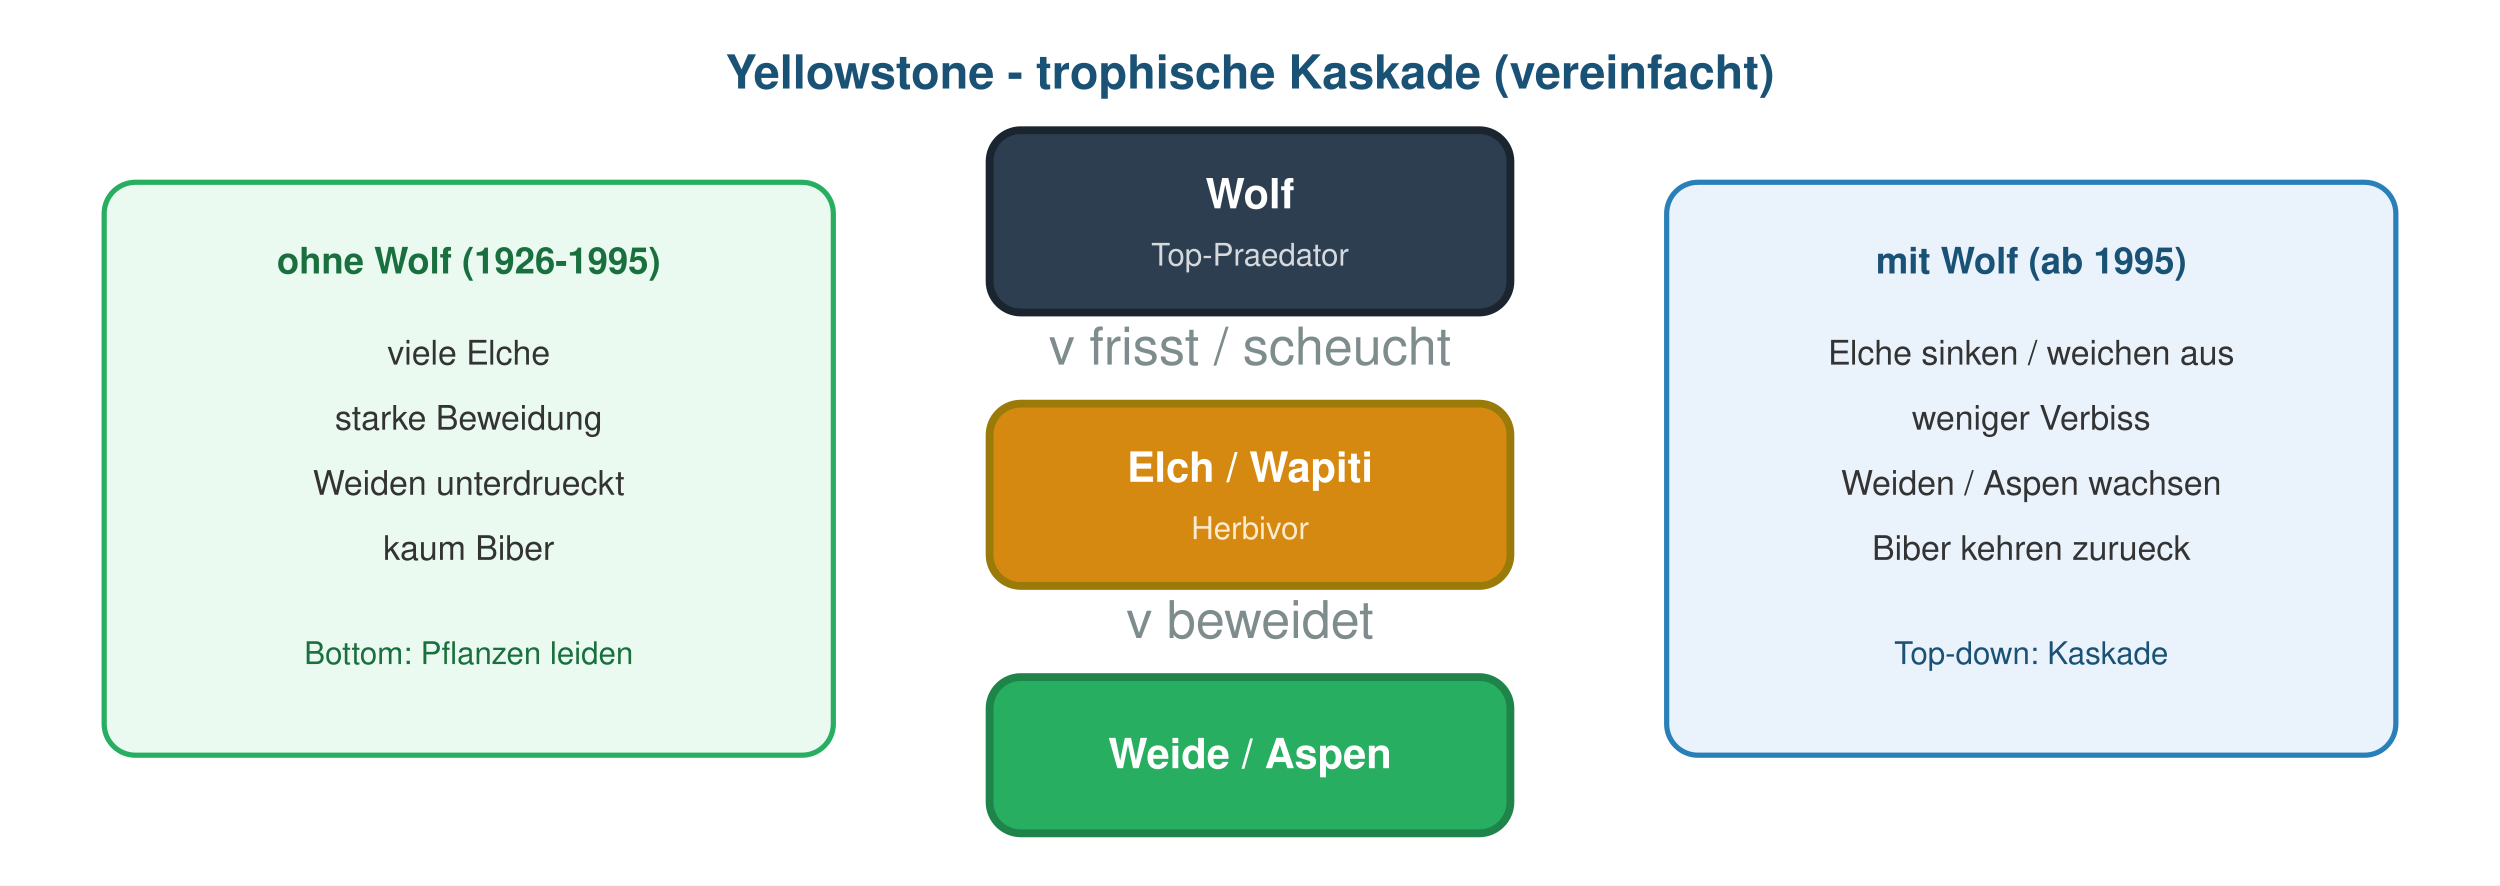
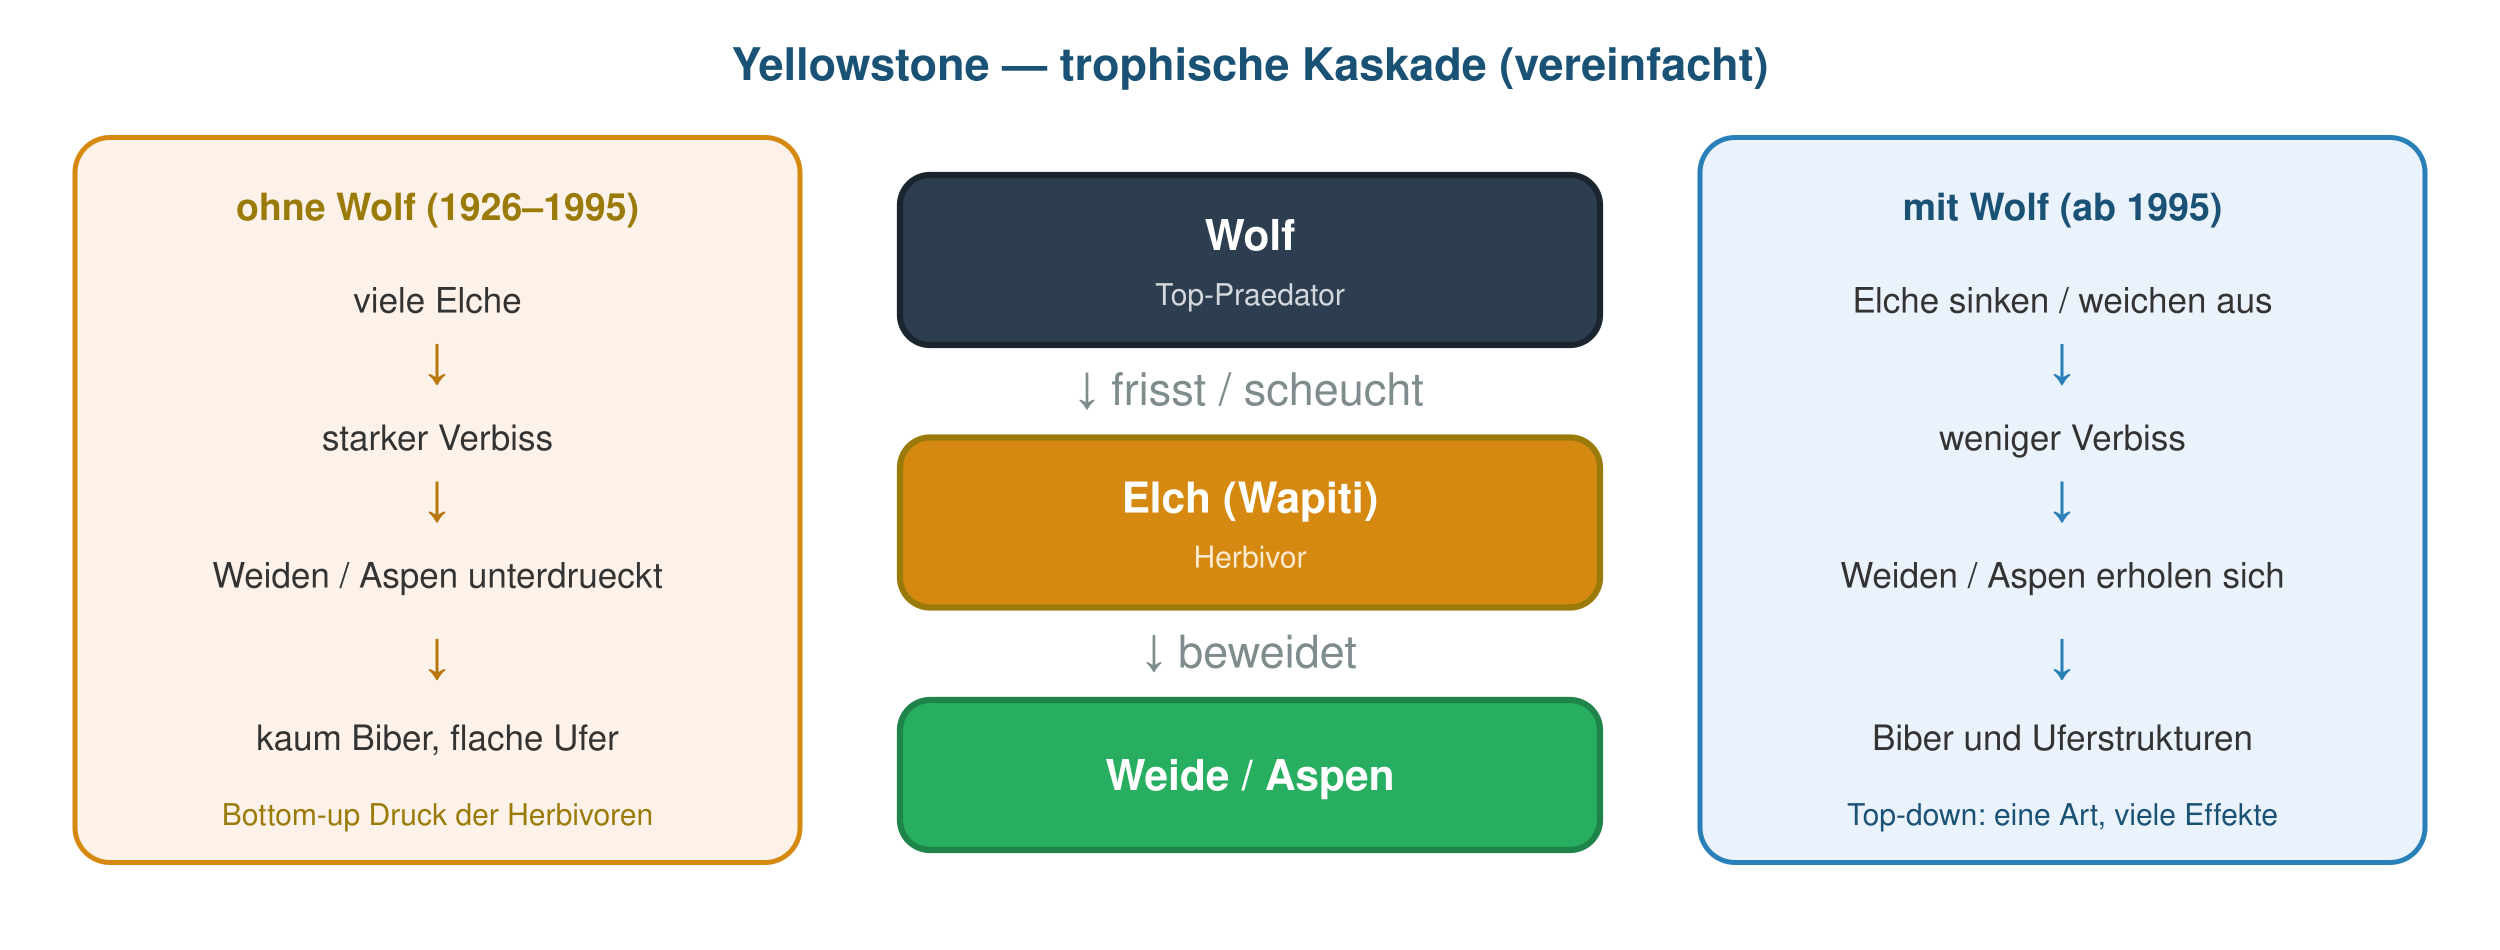
- <svg xmlns="http://www.w3.org/2000/svg" width="960" height="340" viewBox="0 0 960 340">
-   <rect width="960" height="340" fill="white" />
-   <text x="480" y="34" text-anchor="middle" font-family="Helvetica, Arial, sans-serif" font-size="18" font-weight="bold" fill="#1a5276">Yellowstone - trophische Kaskade (vereinfacht)</text>
-   <rect x="380" y="50" width="200" height="70" rx="12" fill="#2c3e50" stroke="#1a252f" stroke-width="3" />
-   <text x="480" y="80" text-anchor="middle" font-family="Helvetica, Arial, sans-serif" font-size="16" font-weight="bold" fill="white">Wolf</text>
-   <text x="480" y="102" text-anchor="middle" font-family="Helvetica, Arial, sans-serif" font-size="12" fill="#d5d8dc">Top-Praedator</text>
-   <text x="480" y="140" text-anchor="middle" font-family="Helvetica, Arial, sans-serif" font-size="20" fill="#7f8c8d">v frisst / scheucht</text>
-   <rect x="380" y="155" width="200" height="70" rx="12" fill="#d68910" stroke="#9a7b0a" stroke-width="3" />
-   <text x="480" y="185" text-anchor="middle" font-family="Helvetica, Arial, sans-serif" font-size="16" font-weight="bold" fill="white">Elch / Wapiti</text>
-   <text x="480" y="207" text-anchor="middle" font-family="Helvetica, Arial, sans-serif" font-size="12" fill="#fdebd0">Herbivor</text>
-   <text x="480" y="245" text-anchor="middle" font-family="Helvetica, Arial, sans-serif" font-size="20" fill="#7f8c8d">v beweidet</text>
-   <rect x="380" y="260" width="200" height="60" rx="12" fill="#27ae60" stroke="#1e8449" stroke-width="3" />
-   <text x="480" y="295" text-anchor="middle" font-family="Helvetica, Arial, sans-serif" font-size="16" font-weight="bold" fill="white">Weide / Aspen</text>
-   <rect x="40" y="70" width="280" height="220" rx="12" fill="#eafaf1" stroke="#27ae60" stroke-width="2" />
-   <text x="180" y="105" text-anchor="middle" font-family="Helvetica, Arial, sans-serif" font-size="14" font-weight="bold" fill="#196f3d">ohne Wolf (1926-1995)</text>
-   <text x="180" y="140" text-anchor="middle" font-family="Helvetica, Arial, sans-serif" font-size="13" fill="#333">viele Elche</text>
-   <text x="180" y="165" text-anchor="middle" font-family="Helvetica, Arial, sans-serif" font-size="13" fill="#333">starke Beweidung</text>
-   <text x="180" y="190" text-anchor="middle" font-family="Helvetica, Arial, sans-serif" font-size="13" fill="#333">Weiden unterdrueckt</text>
-   <text x="180" y="215" text-anchor="middle" font-family="Helvetica, Arial, sans-serif" font-size="13" fill="#333">kaum Biber</text>
-   <text x="180" y="255" text-anchor="middle" font-family="Helvetica, Arial, sans-serif" font-size="12" fill="#196f3d">Bottom: Pflanzen leiden</text>
-   <rect x="640" y="70" width="280" height="220" rx="12" fill="#eaf2fb" stroke="#2980b9" stroke-width="2" />
-   <text x="780" y="105" text-anchor="middle" font-family="Helvetica, Arial, sans-serif" font-size="14" font-weight="bold" fill="#1a5276">mit Wolf (ab 1995)</text>
-   <text x="780" y="140" text-anchor="middle" font-family="Helvetica, Arial, sans-serif" font-size="13" fill="#333">Elche sinken / weichen aus</text>
-   <text x="780" y="165" text-anchor="middle" font-family="Helvetica, Arial, sans-serif" font-size="13" fill="#333">weniger Verbiss</text>
-   <text x="780" y="190" text-anchor="middle" font-family="Helvetica, Arial, sans-serif" font-size="13" fill="#333">Weiden / Aspen wachsen</text>
-   <text x="780" y="215" text-anchor="middle" font-family="Helvetica, Arial, sans-serif" font-size="13" fill="#333">Biber kehren zurueck</text>
-   <text x="780" y="255" text-anchor="middle" font-family="Helvetica, Arial, sans-serif" font-size="12" fill="#1a5276">Top-down: Kaskade</text>
+ <svg xmlns="http://www.w3.org/2000/svg" width="1000" height="380" viewBox="0 0 1000 380">
+   <rect width="1000" height="380" fill="white" />
+   <text x="500" y="32" text-anchor="middle" font-family="Helvetica, Arial, sans-serif" font-size="18" font-weight="bold" fill="#1a5276">Yellowstone — trophische Kaskade (vereinfacht)</text>
+   <rect x="30" y="55" width="290" height="290" rx="14" fill="#fdf2e9" stroke="#d68910" stroke-width="2" />
+   <text x="175" y="88" text-anchor="middle" font-family="Helvetica, Arial, sans-serif" font-size="15" font-weight="bold" fill="#9a7b0a">ohne Wolf (1926–1995)</text>
+   <text x="175" y="125" text-anchor="middle" font-family="Helvetica, Arial, sans-serif" font-size="14" fill="#333">viele Elche</text>
+   <text x="175" y="152" text-anchor="middle" font-family="Helvetica, Arial, sans-serif" font-size="20" fill="#b9770e">↓</text>
+   <text x="175" y="180" text-anchor="middle" font-family="Helvetica, Arial, sans-serif" font-size="14" fill="#333">starker Verbiss</text>
+   <text x="175" y="207" text-anchor="middle" font-family="Helvetica, Arial, sans-serif" font-size="20" fill="#b9770e">↓</text>
+   <text x="175" y="235" text-anchor="middle" font-family="Helvetica, Arial, sans-serif" font-size="14" fill="#333">Weiden / Aspen unterdrueckt</text>
+   <text x="175" y="270" text-anchor="middle" font-family="Helvetica, Arial, sans-serif" font-size="20" fill="#b9770e">↓</text>
+   <text x="175" y="300" text-anchor="middle" font-family="Helvetica, Arial, sans-serif" font-size="14" fill="#333">kaum Biber, flache Ufer</text>
+   <text x="175" y="330" text-anchor="middle" font-family="Helvetica, Arial, sans-serif" font-size="12" fill="#9a7b0a">Bottom-up Druck der Herbivoren</text>
+   <rect x="360" y="70" width="280" height="68" rx="12" fill="#2c3e50" stroke="#1a252f" stroke-width="2.5" />
+   <text x="500" y="100" text-anchor="middle" font-family="Helvetica, Arial, sans-serif" font-size="17" font-weight="bold" fill="white">Wolf</text>
+   <text x="500" y="122" text-anchor="middle" font-family="Helvetica, Arial, sans-serif" font-size="12" fill="#d5d8dc">Top-Praedator</text>
+   <text x="500" y="162" text-anchor="middle" font-family="Helvetica, Arial, sans-serif" font-size="18" fill="#7f8c8d">↓ frisst / scheucht</text>
+   <rect x="360" y="175" width="280" height="68" rx="12" fill="#d68910" stroke="#9a7b0a" stroke-width="2.5" />
+   <text x="500" y="205" text-anchor="middle" font-family="Helvetica, Arial, sans-serif" font-size="17" font-weight="bold" fill="white">Elch (Wapiti)</text>
+   <text x="500" y="227" text-anchor="middle" font-family="Helvetica, Arial, sans-serif" font-size="12" fill="#fdebd0">Herbivor</text>
+   <text x="500" y="267" text-anchor="middle" font-family="Helvetica, Arial, sans-serif" font-size="18" fill="#7f8c8d">↓ beweidet</text>
+   <rect x="360" y="280" width="280" height="60" rx="12" fill="#27ae60" stroke="#1e8449" stroke-width="2.5" />
+   <text x="500" y="316" text-anchor="middle" font-family="Helvetica, Arial, sans-serif" font-size="17" font-weight="bold" fill="white">Weide / Aspen</text>
+   <rect x="680" y="55" width="290" height="290" rx="14" fill="#eaf2fb" stroke="#2980b9" stroke-width="2" />
+   <text x="825" y="88" text-anchor="middle" font-family="Helvetica, Arial, sans-serif" font-size="15" font-weight="bold" fill="#1a5276">mit Wolf (ab 1995)</text>
+   <text x="825" y="125" text-anchor="middle" font-family="Helvetica, Arial, sans-serif" font-size="14" fill="#333">Elche sinken / weichen aus</text>
+   <text x="825" y="152" text-anchor="middle" font-family="Helvetica, Arial, sans-serif" font-size="20" fill="#2980b9">↓</text>
+   <text x="825" y="180" text-anchor="middle" font-family="Helvetica, Arial, sans-serif" font-size="14" fill="#333">weniger Verbiss</text>
+   <text x="825" y="207" text-anchor="middle" font-family="Helvetica, Arial, sans-serif" font-size="20" fill="#2980b9">↓</text>
+   <text x="825" y="235" text-anchor="middle" font-family="Helvetica, Arial, sans-serif" font-size="14" fill="#333">Weiden / Aspen erholen sich</text>
+   <text x="825" y="270" text-anchor="middle" font-family="Helvetica, Arial, sans-serif" font-size="20" fill="#2980b9">↓</text>
+   <text x="825" y="300" text-anchor="middle" font-family="Helvetica, Arial, sans-serif" font-size="14" fill="#333">Biber und Uferstrukturen</text>
+   <text x="825" y="330" text-anchor="middle" font-family="Helvetica, Arial, sans-serif" font-size="12" fill="#1a5276">Top-down: eine Art, viele Effekte</text>
</svg>
